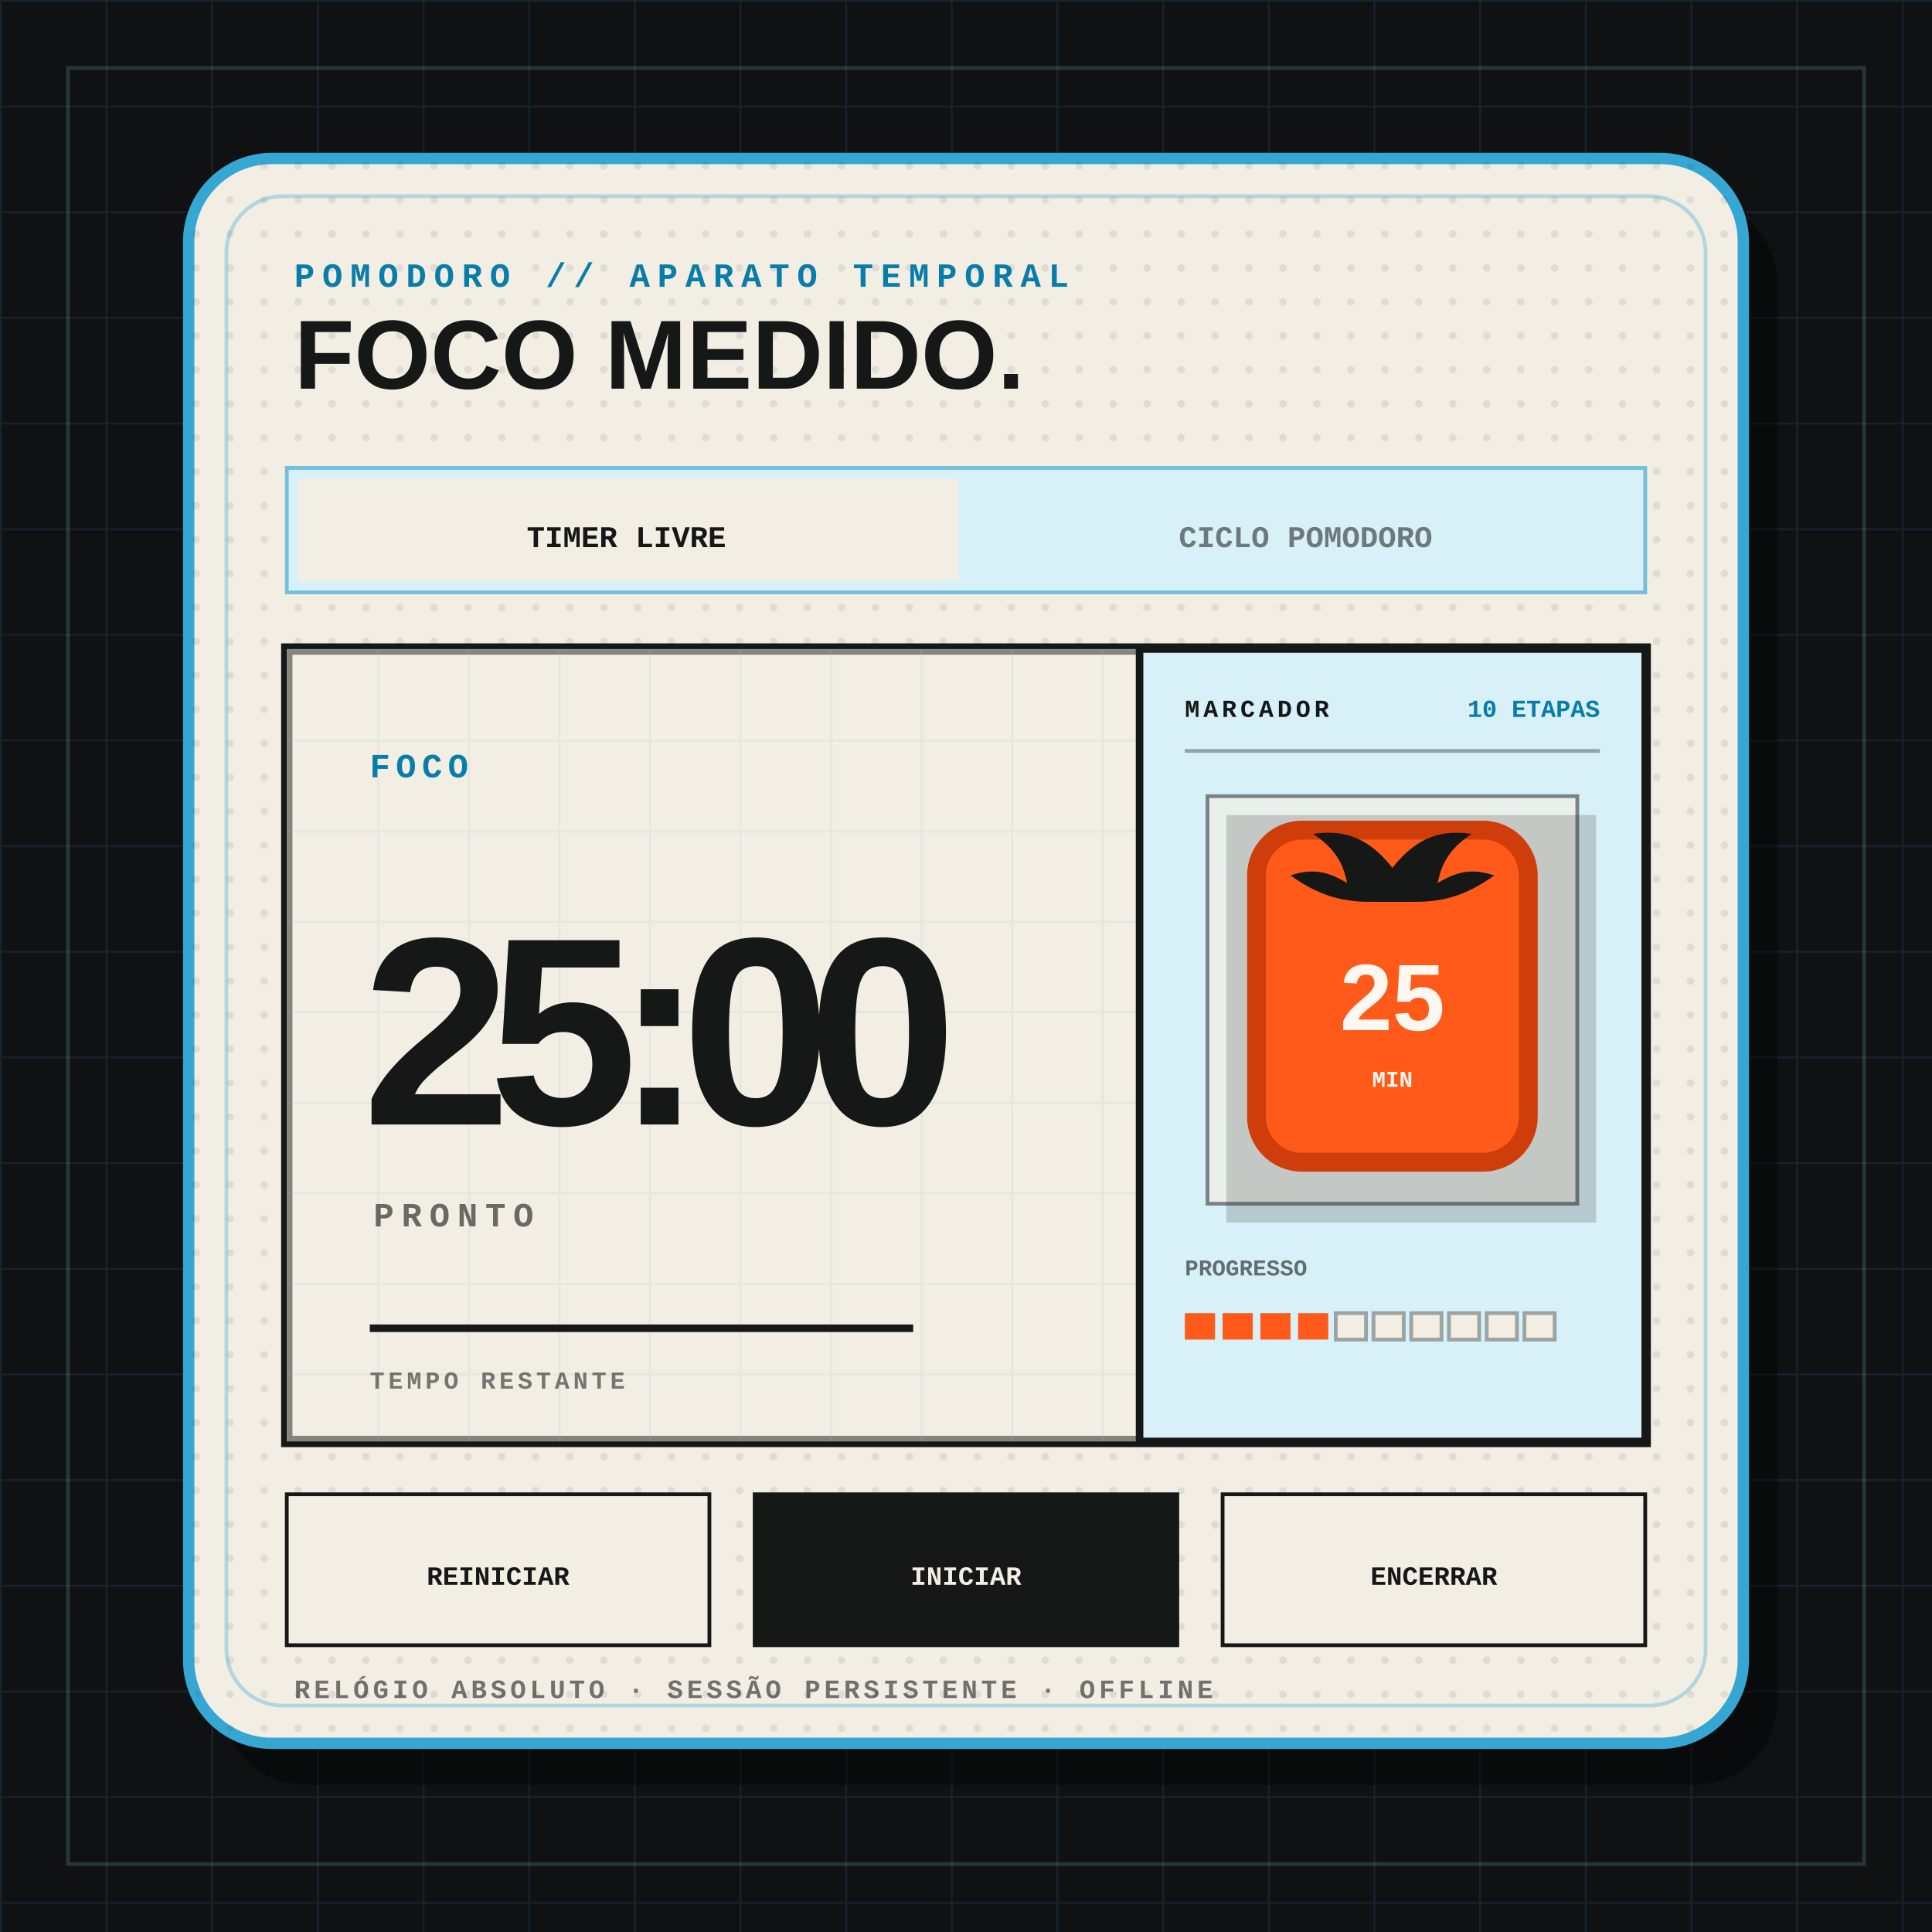
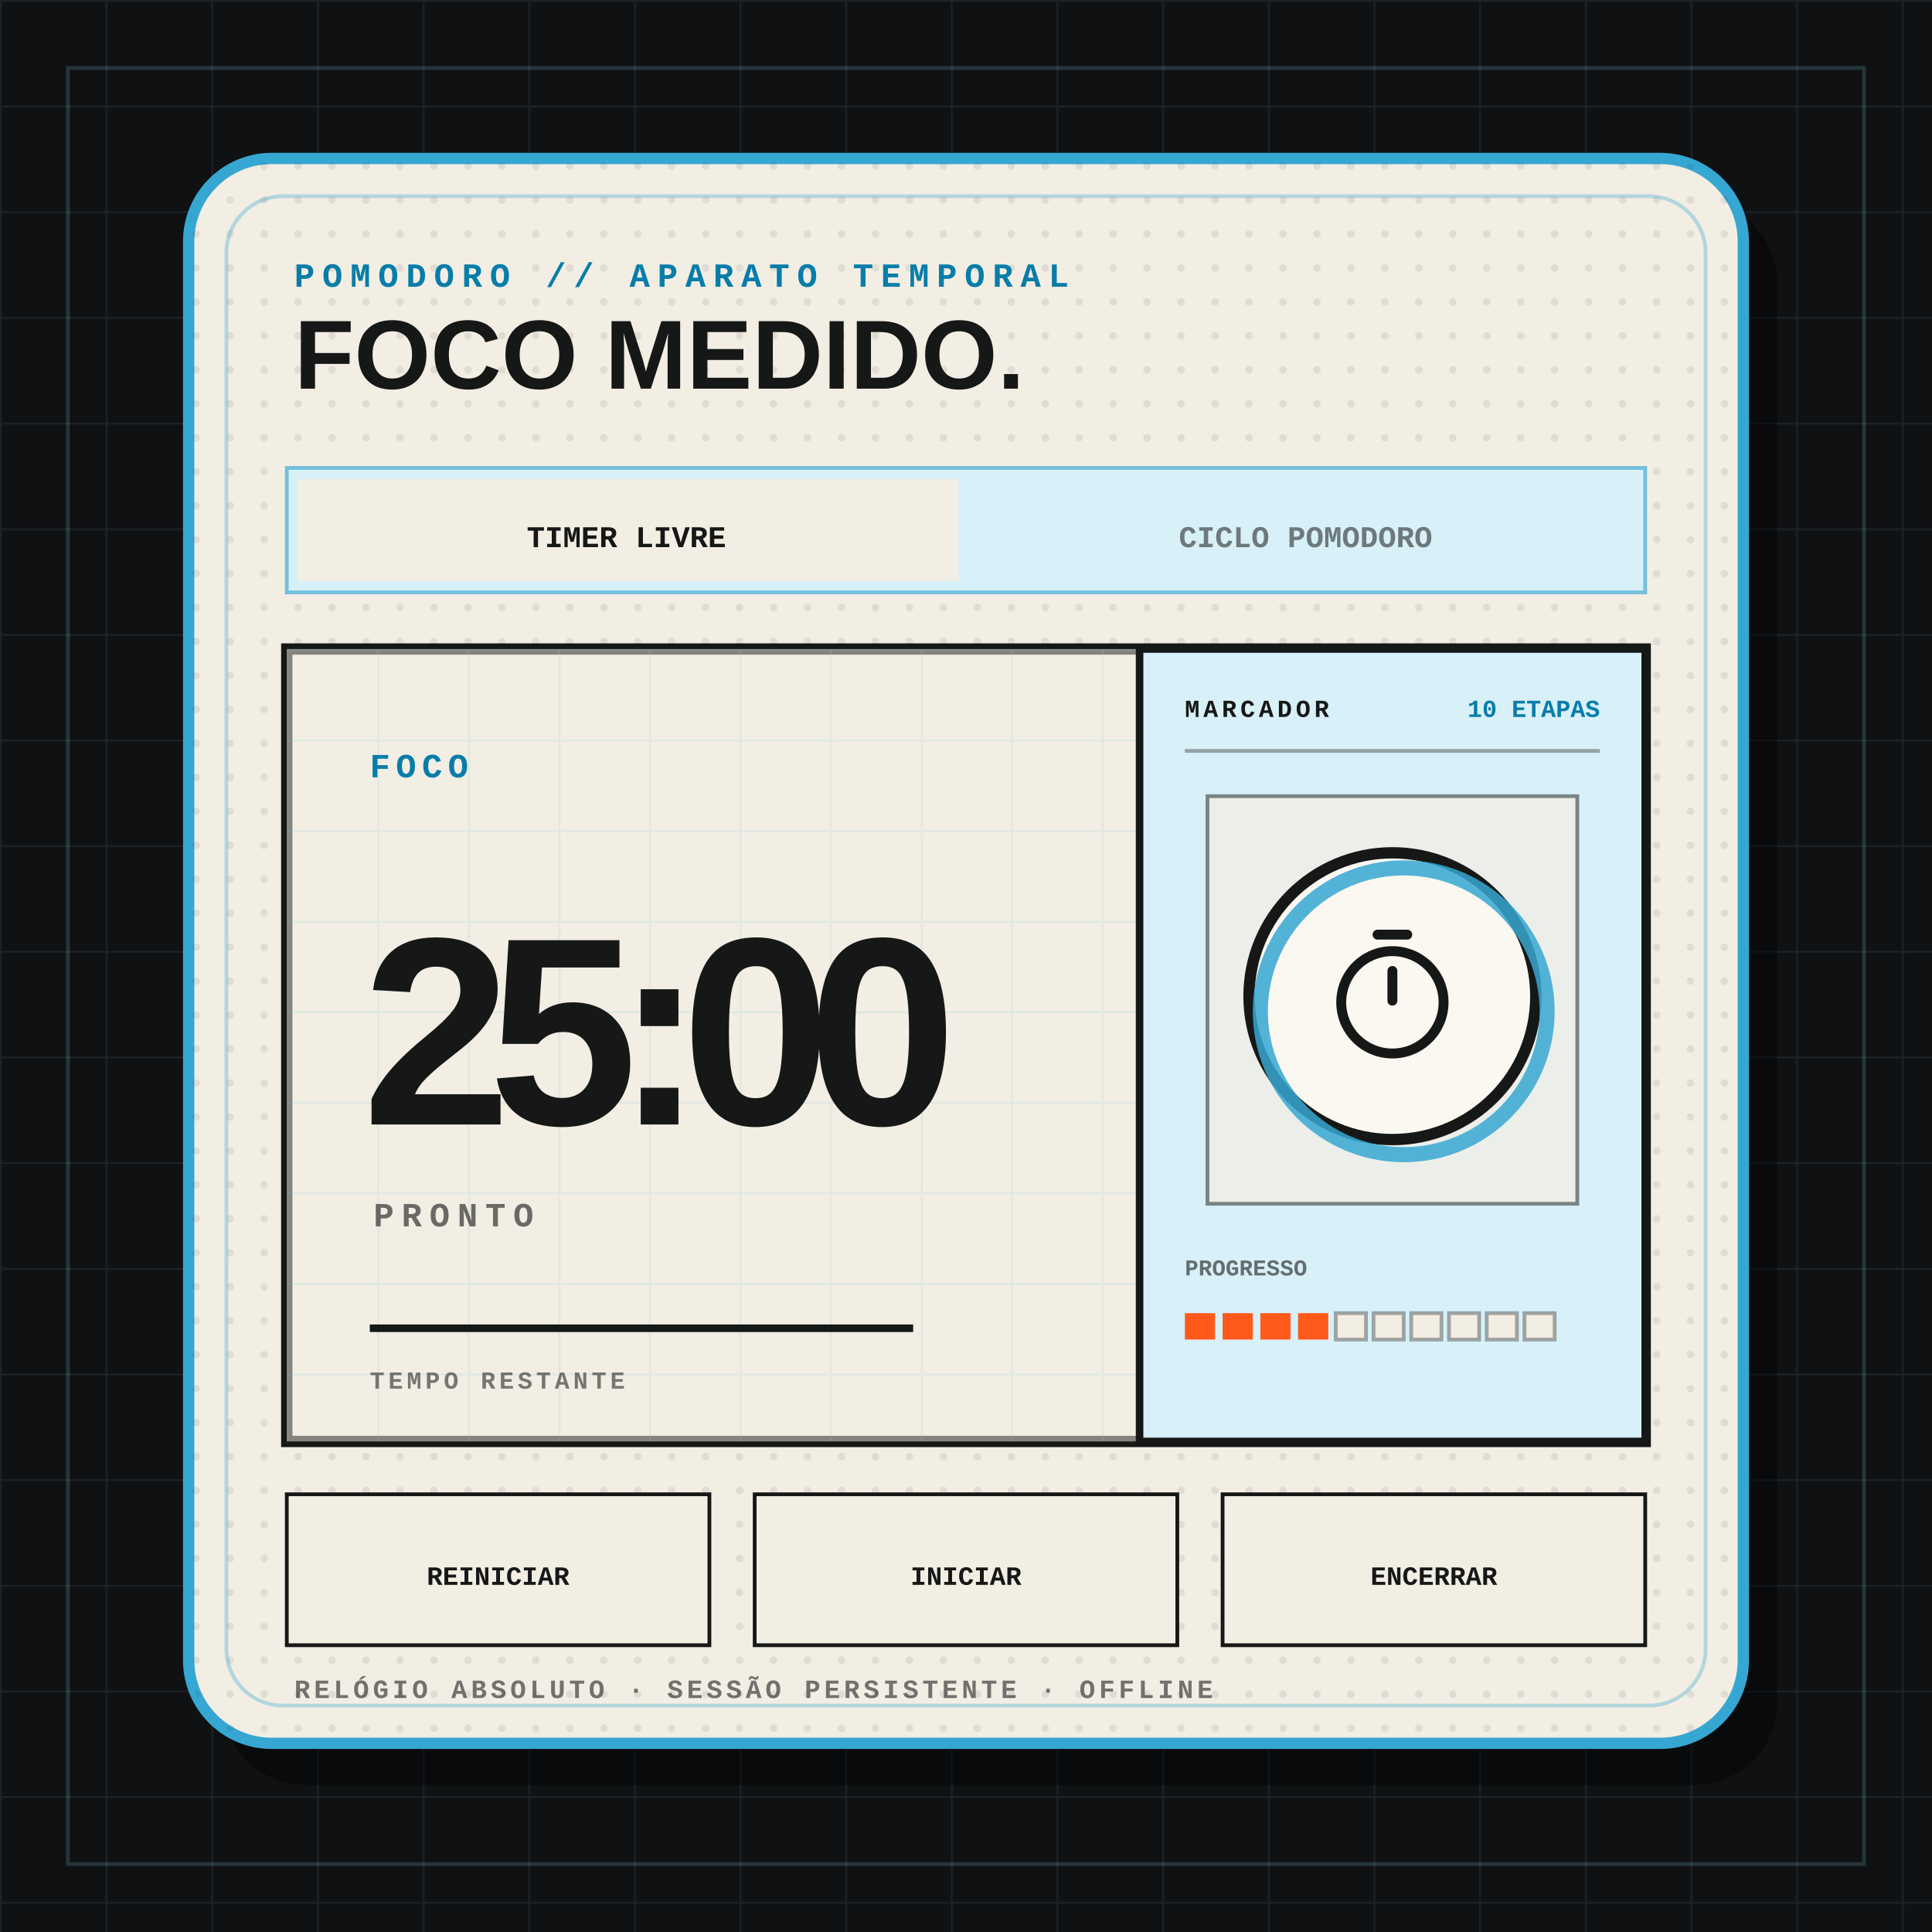
<svg xmlns="http://www.w3.org/2000/svg" viewBox="0 0 512 512" role="img" aria-labelledby="title desc">
  <defs>
    <pattern id="stage-grid" width="28" height="28" patternUnits="userSpaceOnUse">
      <path d="M28 0H0V28" fill="none" stroke="#86c7df" stroke-opacity=".1" />
    </pattern>
    <pattern id="paper-dots" width="9" height="9" patternUnits="userSpaceOnUse">
      <circle cx="2" cy="2" r="1" fill="#161817" fill-opacity=".08" />
    </pattern>
    <pattern id="blue-grid" width="24" height="24" patternUnits="userSpaceOnUse">
      <path d="M24 0H0V24" fill="none" stroke="#36a7d2" stroke-opacity=".18" />
    </pattern>
  </defs>
  <rect width="512" height="512" fill="#0f1113" />
  <rect width="512" height="512" fill="url(#stage-grid)" />
  <rect x="18" y="18" width="476" height="476" fill="none" stroke="#86c7df" stroke-opacity=".2" />
  <g transform="translate(50 42)">
    <rect x="9" y="11" width="412" height="420" rx="22" fill="#000" opacity=".42" />
    <rect width="412" height="420" rx="22" fill="#f3eee4" stroke="#36a7d2" stroke-width="3" />
    <rect width="412" height="420" rx="22" fill="url(#paper-dots)" />
    <rect x="10" y="10" width="392" height="400" rx="15" fill="none" stroke="#36a7d2" stroke-opacity=".34" />
    <text x="28" y="34" fill="#087da9" font-family="Courier New, monospace" font-size="9" font-weight="700" letter-spacing="2">POMODORO // APARATO TEMPORAL</text>
    <text x="28" y="61" fill="#161817" font-family="Arial, Helvetica, sans-serif" font-size="26" font-weight="800">FOCO MEDIDO.</text>
    <g transform="translate(26 82)">
      <rect width="360" height="33" fill="#d8f0f8" stroke="#36a7d2" stroke-opacity=".65" />
      <rect x="3" y="3" width="175" height="27" fill="#f3eee4" />
      <text x="90" y="21" text-anchor="middle" fill="#161817" font-family="Courier New, monospace" font-size="8" font-weight="700">TIMER LIVRE</text>
      <text x="270" y="21" text-anchor="middle" fill="#161817" fill-opacity=".55" font-family="Courier New, monospace" font-size="8" font-weight="700">CICLO POMODORO</text>
    </g>
    <g transform="translate(26 130)">
      <rect width="360" height="210" fill="#f3eee4" stroke="#161817" stroke-width="3" />
      <rect width="360" height="210" fill="url(#blue-grid)" />
      <g>
        <rect width="226" height="210" fill="#f3eee4" fill-opacity=".5" />
        <text x="22" y="34" fill="#087da9" font-family="Courier New, monospace" font-size="9" font-weight="700" letter-spacing="1.5">FOCO</text>
        <text x="20" y="126" fill="#161817" font-family="Arial, Helvetica, sans-serif" font-size="71" font-weight="800" letter-spacing="-6">25:00</text>
        <text x="23" y="153" fill="#161817" fill-opacity=".62" font-family="Courier New, monospace" font-size="9" font-weight="700" letter-spacing="2">PRONTO</text>
        <line x1="22" y1="180" x2="166" y2="180" stroke="#161817" stroke-width="2" />
        <text x="22" y="196" fill="#161817" fill-opacity=".56" font-family="Courier New, monospace" font-size="6.5" font-weight="700" letter-spacing="1">TEMPO RESTANTE</text>
      </g>
      <g transform="translate(226 0)">
        <rect width="134" height="210" fill="#d8f0f8" stroke="#161817" stroke-width="2" />
        <text x="12" y="18" fill="#161817" font-family="Courier New, monospace" font-size="6.5" font-weight="700" letter-spacing="1">MARCADOR</text>
        <text x="122" y="18" text-anchor="end" fill="#087da9" font-family="Courier New, monospace" font-size="6.5" font-weight="700">10 ETAPAS</text>
        <line x1="12" y1="27" x2="122" y2="27" stroke="#161817" stroke-opacity=".35" />
-         <rect x="18" y="39" width="98" height="108" fill="#f3eee4" fill-opacity=".65" stroke="#161817" stroke-opacity=".5" />
-         <rect x="23" y="44" width="98" height="108" fill="#161817" opacity=".18" />
-         <rect x="31" y="48" width="72" height="88" rx="12" fill="#ff5a19" stroke="#cf3d0a" stroke-width="5" />
-         <path d="M67 58c-7-9-14-10-21-9 6 4 8 8 9 13-5-3-9-4-15-2 7 5 13 7 21 7h12c8 0 14-2 21-7-6-2-10-1-15 2 1-5 3-9 9-13-7-1-14 0-21 9Z" fill="#161817" />
-         <text x="67" y="101" text-anchor="middle" fill="#fff8f1" font-family="Arial, Helvetica, sans-serif" font-size="25" font-weight="800">25</text>
-         <text x="67" y="116" text-anchor="middle" fill="#fff8f1" font-family="Courier New, monospace" font-size="6" font-weight="700">MIN</text>
+         <rect x="18" y="39" width="98" height="108" fill="#f3eee4" fill-opacity=".75" stroke="#161817" stroke-opacity=".5" />
+         <circle cx="67" cy="92" r="38" fill="#fbf8f1" stroke="#161817" stroke-width="3" />
+         <circle cx="70" cy="96" r="38" fill="none" stroke="#36a7d2" stroke-width="4" opacity=".85" />
+         <g transform="translate(46 70) scale(1.75)">
+           <path d="M12 5C16.694 5 20.5 8.806 20.5 13.5C20.5 18.194 16.694 22 12 22C7.306 22 3.5 18.194 3.5 13.5C3.5 8.806 7.306 5 12 5ZM12 6.5C8.134 6.5 5 9.634 5 13.5C5 17.366 8.134 20.5 12 20.5C15.866 20.5 19 17.366 19 13.5C19 9.634 15.866 6.5 12 6.5ZM12 8C12.38 8 12.694 8.282 12.743 8.648L12.75 8.75V13.25C12.75 13.664 12.414 14 12 14C11.62 14 11.306 13.718 11.257 13.352L11.25 13.25V8.75C11.25 8.336 11.586 8 12 8ZM14.25 2.5C14.664 2.5 15 2.836 15 3.25C15 3.63 14.718 3.943 14.352 3.993L14.25 4H9.75C9.336 4 9 3.664 9 3.25C9 2.87 9.282 2.557 9.648 2.507L9.75 2.5H14.25Z" fill="#161817" />
+         </g>
        <text x="12" y="166" fill="#161817" fill-opacity=".6" font-family="Courier New, monospace" font-size="6" font-weight="700">PROGRESSO</text>
        <g transform="translate(12 176)">
          <rect width="8" height="7" fill="#ff5a19" />
          <rect x="10" width="8" height="7" fill="#ff5a19" />
          <rect x="20" width="8" height="7" fill="#ff5a19" />
          <rect x="30" width="8" height="7" fill="#ff5a19" />
          <rect x="40" width="8" height="7" fill="#f3eee4" stroke="#161817" stroke-opacity=".35" />
          <rect x="50" width="8" height="7" fill="#f3eee4" stroke="#161817" stroke-opacity=".35" />
          <rect x="60" width="8" height="7" fill="#f3eee4" stroke="#161817" stroke-opacity=".35" />
          <rect x="70" width="8" height="7" fill="#f3eee4" stroke="#161817" stroke-opacity=".35" />
          <rect x="80" width="8" height="7" fill="#f3eee4" stroke="#161817" stroke-opacity=".35" />
          <rect x="90" width="8" height="7" fill="#f3eee4" stroke="#161817" stroke-opacity=".35" />
        </g>
      </g>
    </g>
    <g transform="translate(26 354)" font-family="Courier New, monospace" font-size="7" font-weight="700" text-anchor="middle">
      <rect width="112" height="40" fill="#f3eee4" stroke="#161817" />
-       <rect x="124" width="112" height="40" fill="#161817" stroke="#161817" />
+       <rect x="124" width="112" height="40" fill="#f3eee4" stroke="#161817" />
      <rect x="248" width="112" height="40" fill="#f3eee4" stroke="#161817" />
      <text x="56" y="24" fill="#161817">REINICIAR</text>
-       <text x="180" y="24" fill="#f3eee4">INICIAR</text>
+       <text x="180" y="24" fill="#161817">INICIAR</text>
      <text x="304" y="24" fill="#161817">ENCERRAR</text>
    </g>
    <text x="28" y="408" fill="#161817" fill-opacity=".58" font-family="Courier New, monospace" font-size="7" font-weight="700" letter-spacing="1">RELÓGIO ABSOLUTO · SESSÃO PERSISTENTE · OFFLINE</text>
  </g>
</svg>
